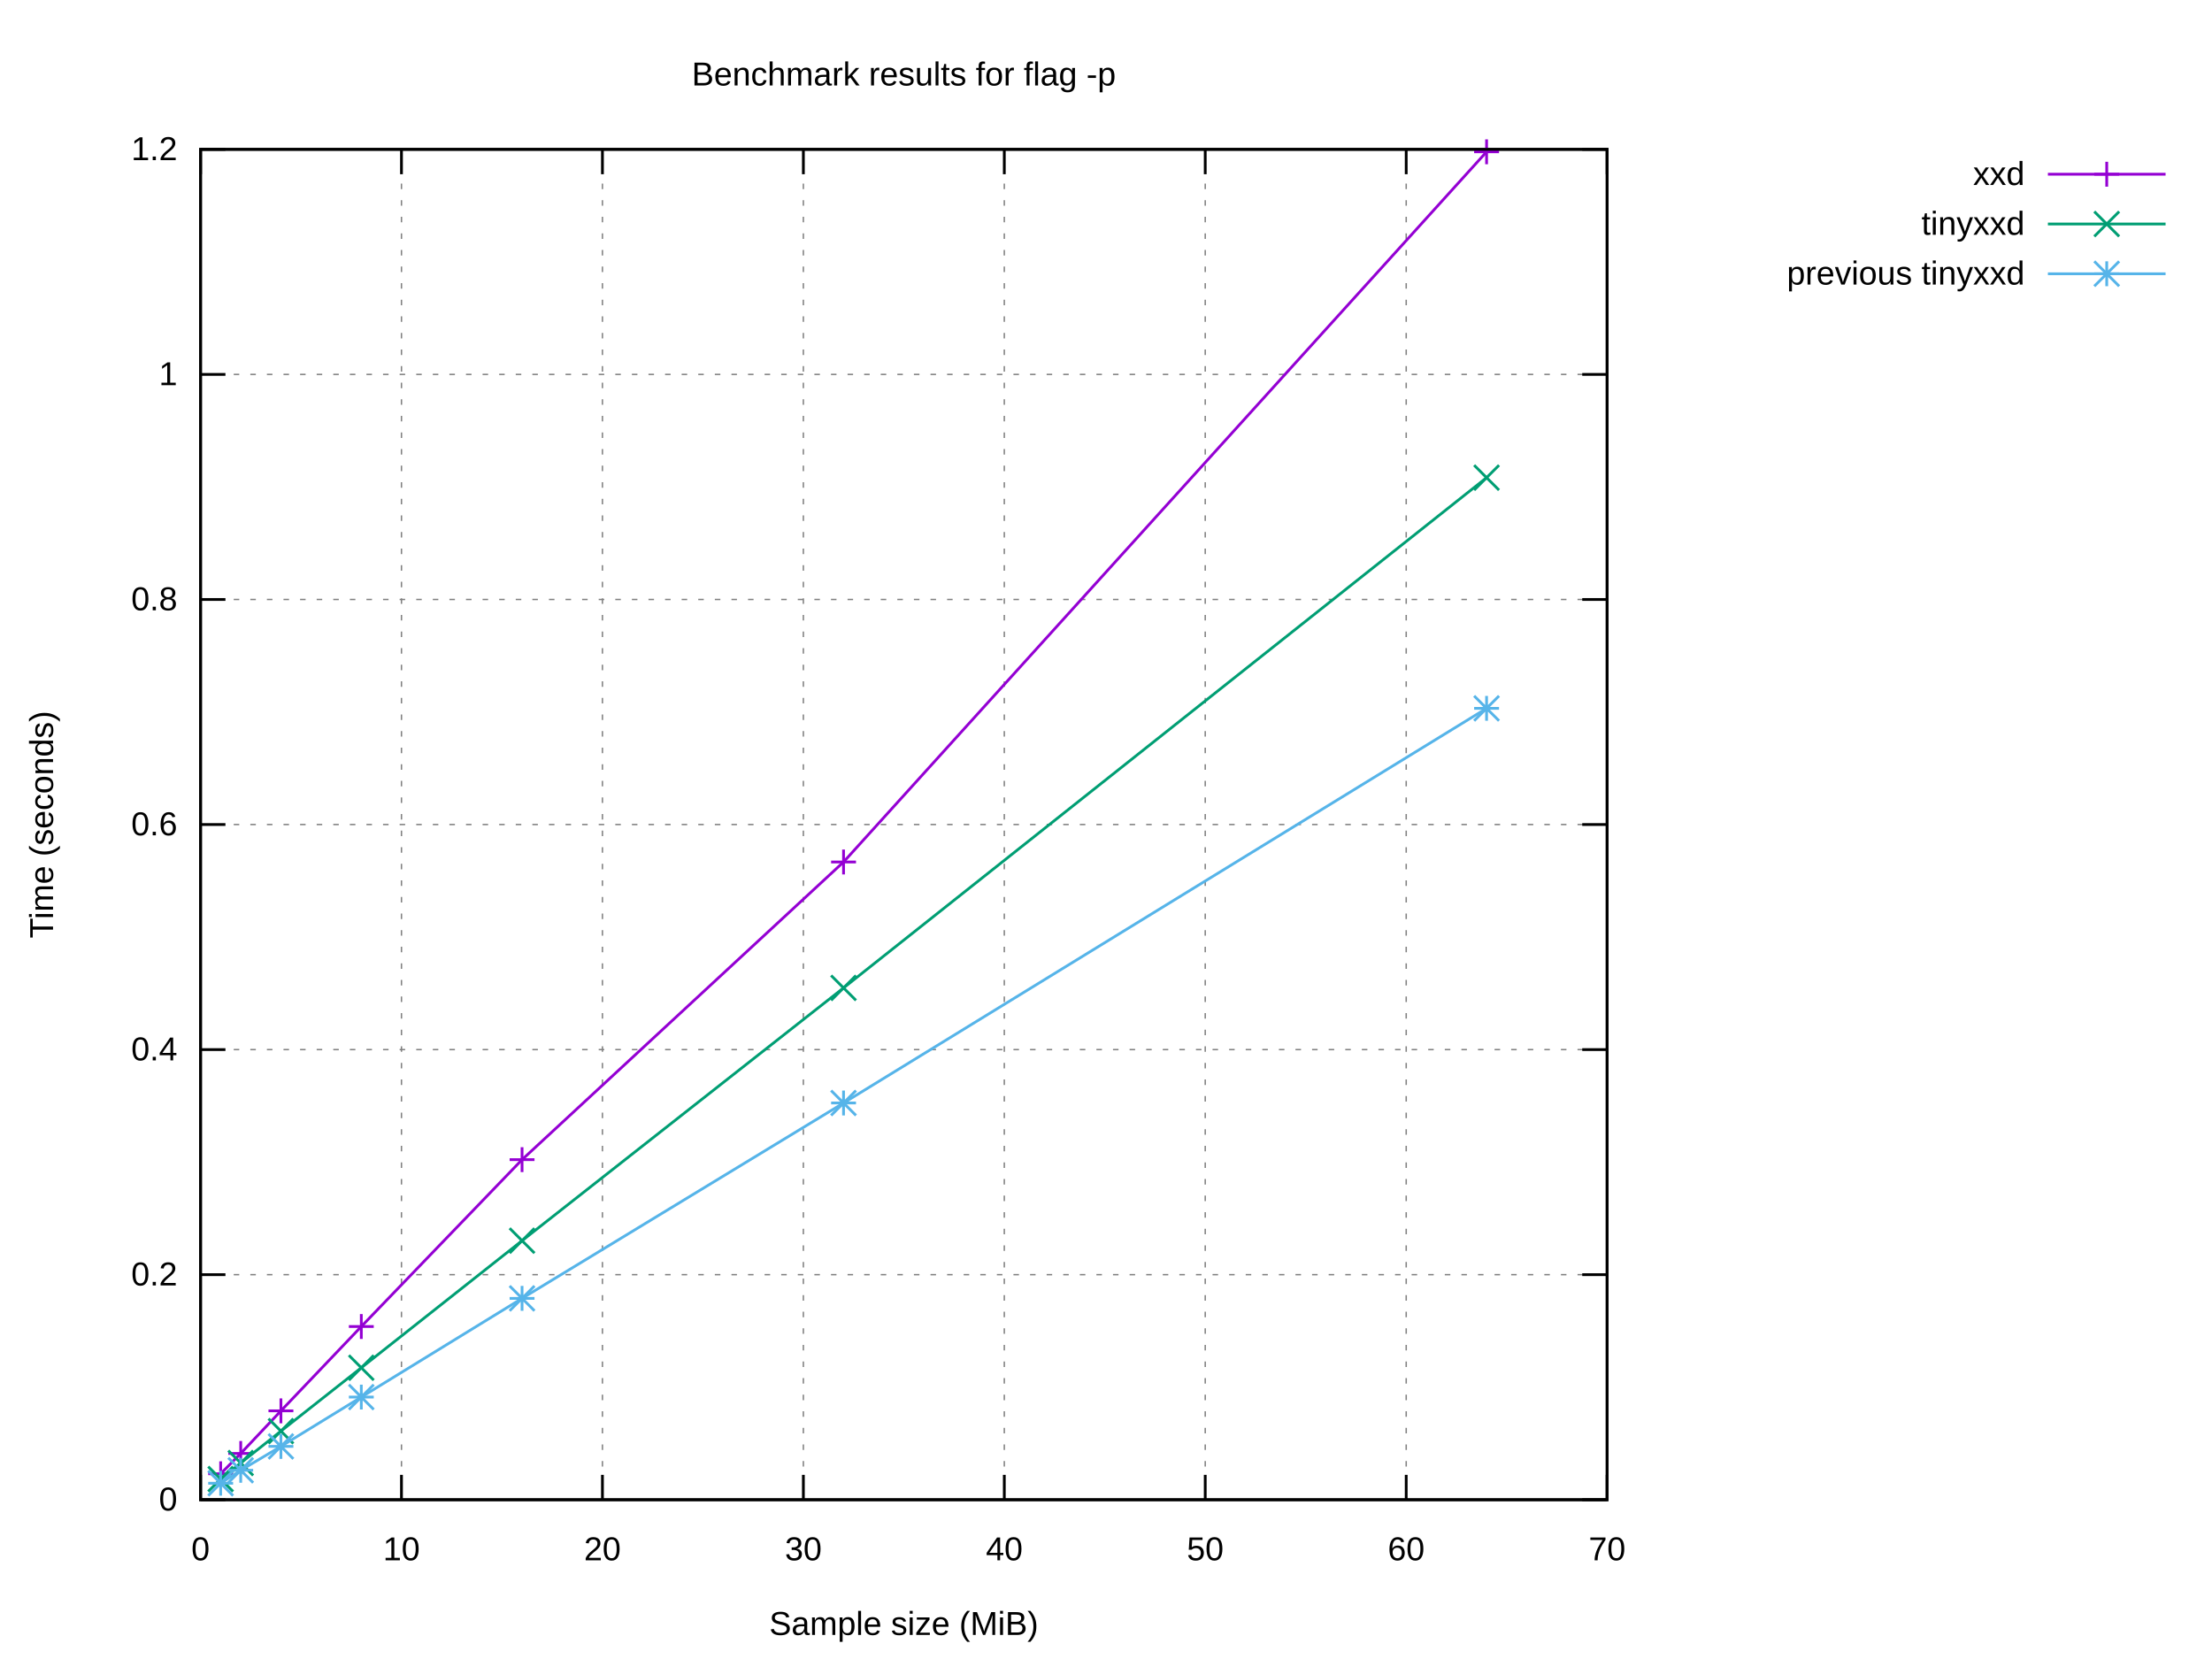
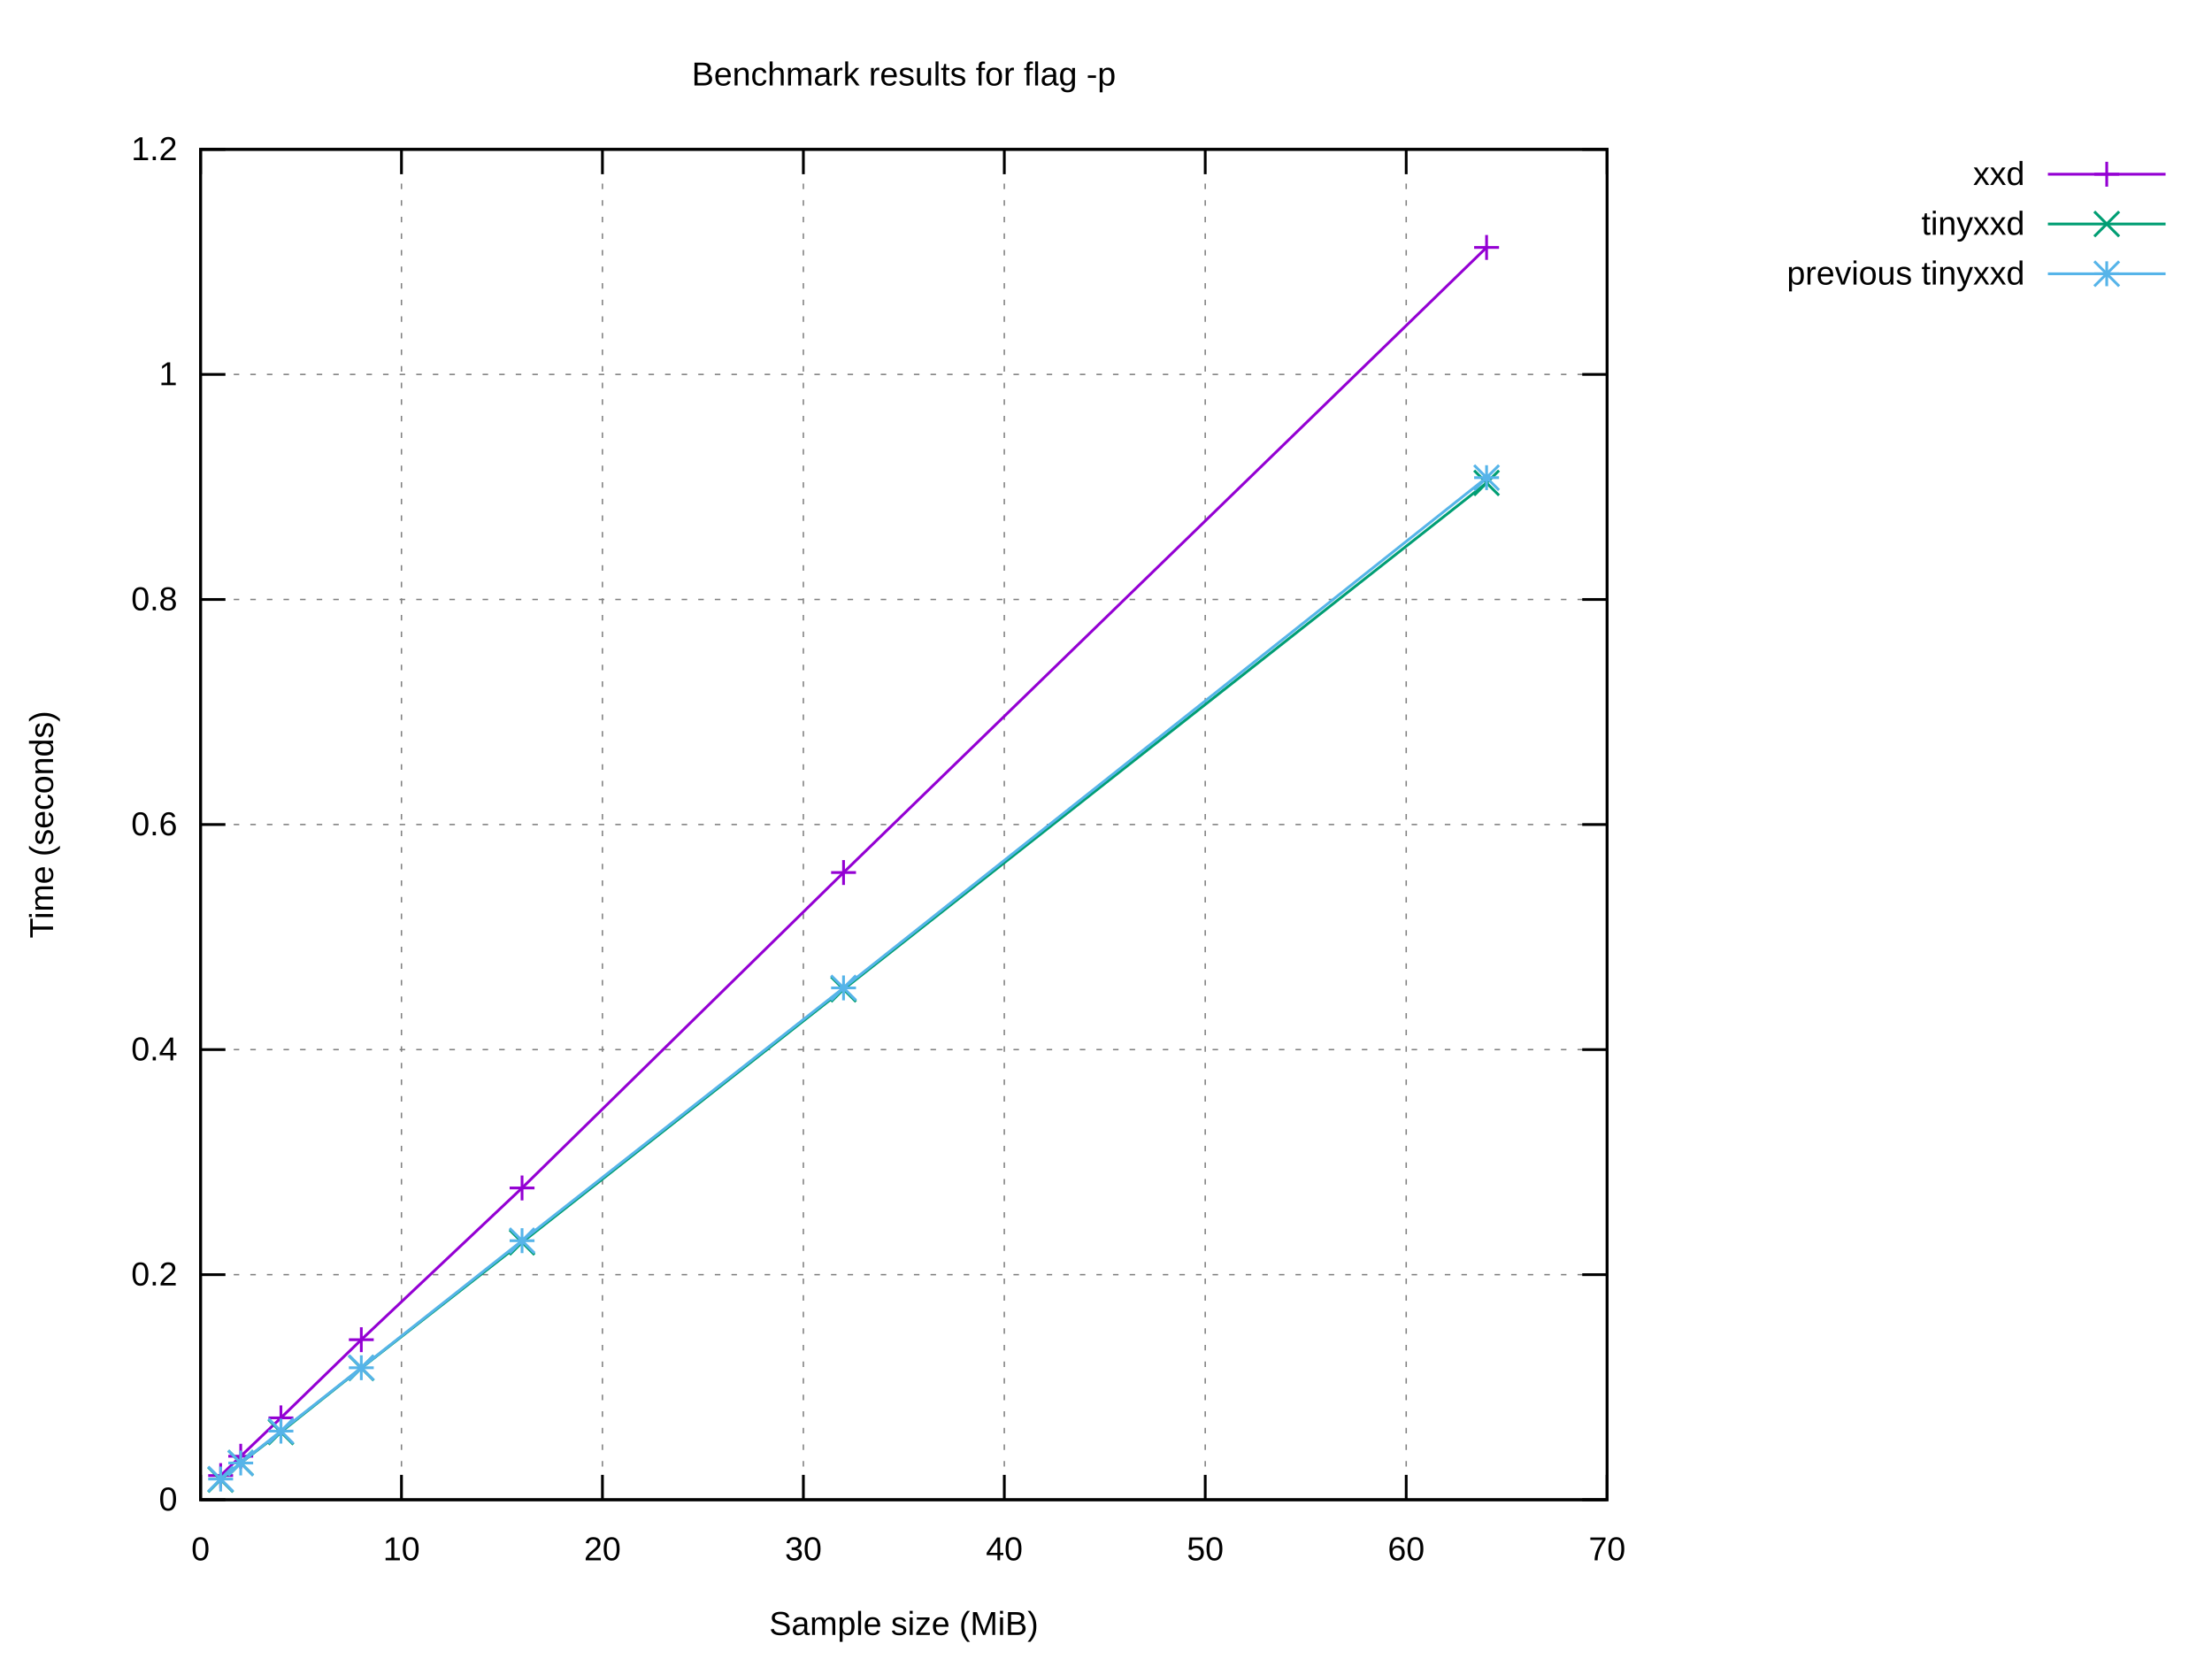
<svg xmlns="http://www.w3.org/2000/svg" xmlns:xlink="http://www.w3.org/1999/xlink" width="800" height="600" viewBox="0 0 800 600">
  <g id="gnuplot_canvas">
    <rect x="0" y="0" width="800" height="600" fill="#ffffff" />
    <defs>
      <circle id="gpDot" r="0.5" stroke-width="0.5" stroke="currentColor" />
      <path id="gpPt0" stroke-width="0.222" stroke="currentColor" d="M-1,0 h2 M0,-1 v2" />
      <path id="gpPt1" stroke-width="0.222" stroke="currentColor" d="M-1,-1 L1,1 M1,-1 L-1,1" />
      <path id="gpPt2" stroke-width="0.222" stroke="currentColor" d="M-1,0 L1,0 M0,-1 L0,1 M-1,-1 L1,1 M-1,1 L1,-1" />
      <rect id="gpPt3" stroke-width="0.222" stroke="currentColor" x="-1" y="-1" width="2" height="2" />
      <rect id="gpPt4" stroke-width="0.222" stroke="currentColor" fill="currentColor" x="-1" y="-1" width="2" height="2" />
      <circle id="gpPt5" stroke-width="0.222" stroke="currentColor" cx="0" cy="0" r="1" />
      <use xlink:href="#gpPt5" id="gpPt6" fill="currentColor" stroke="none" />
      <path id="gpPt7" stroke-width="0.222" stroke="currentColor" d="M0,-1.33 L-1.33,0.67 L1.33,0.67 z" />
      <use xlink:href="#gpPt7" id="gpPt8" fill="currentColor" stroke="none" />
      <use xlink:href="#gpPt7" id="gpPt9" stroke="currentColor" transform="rotate(180)" />
      <use xlink:href="#gpPt9" id="gpPt10" fill="currentColor" stroke="none" />
      <use xlink:href="#gpPt3" id="gpPt11" stroke="currentColor" transform="rotate(45)" />
      <use xlink:href="#gpPt11" id="gpPt12" fill="currentColor" stroke="none" />
      <path id="gpPt13" stroke-width="0.222" stroke="currentColor" d="M0,1.330 L1.265,0.411 L0.782,-1.067 L-0.782,-1.076 L-1.265,0.411 z" />
      <use xlink:href="#gpPt13" id="gpPt14" fill="currentColor" stroke="none" />
      <filter id="textbox" filterUnits="objectBoundingBox" x="0" y="0" height="1" width="1">
        <feFlood flood-color="#FFFFFF" flood-opacity="1" result="bgnd" />
        <feComposite in="SourceGraphic" in2="bgnd" operator="atop" />
      </filter>
      <filter id="greybox" filterUnits="objectBoundingBox" x="0" y="0" height="1" width="1">
        <feFlood flood-color="lightgrey" flood-opacity="1" result="grey" />
        <feComposite in="SourceGraphic" in2="grey" operator="atop" />
      </filter>
    </defs>
    <g fill="none" color="#FFFFFF" stroke="currentColor" stroke-width="1.00" stroke-linecap="butt" stroke-linejoin="miter">
</g>
    <g fill="none" color="black" stroke="currentColor" stroke-width="1.00" stroke-linecap="butt" stroke-linejoin="miter">
</g>
    <g fill="none" color="black" stroke="black" stroke-width="0.50" stroke-linecap="butt" stroke-linejoin="miter">
</g>
    <g fill="none" color="gray" stroke="currentColor" stroke-width="0.50" stroke-linecap="butt" stroke-linejoin="miter">
      <path stroke="gray" stroke-dasharray="2,4" class="gridline" d="M72.53,542.40 L581.24,542.40  " />
    </g>
    <g fill="none" color="gray" stroke="gray" stroke-width="1.00" stroke-linecap="butt" stroke-linejoin="miter">
</g>
    <g fill="none" color="black" stroke="currentColor" stroke-width="1.00" stroke-linecap="butt" stroke-linejoin="miter">
      <path stroke="black" d="M72.53,542.40 L81.53,542.40 M581.24,542.40 L572.24,542.40  " />
      <g transform="translate(64.14,546.30)" stroke="none" fill="black" font-family="Arial" font-size="12.00" text-anchor="end">
        <text>
          <tspan font-family="Arial"> 0</tspan>
        </text>
      </g>
    </g>
    <g fill="none" color="black" stroke="currentColor" stroke-width="1.00" stroke-linecap="butt" stroke-linejoin="miter">
</g>
    <g fill="none" color="black" stroke="black" stroke-width="0.50" stroke-linecap="butt" stroke-linejoin="miter">
</g>
    <g fill="none" color="gray" stroke="currentColor" stroke-width="0.50" stroke-linecap="butt" stroke-linejoin="miter">
      <path stroke="gray" stroke-dasharray="2,4" class="gridline" d="M72.53,461.00 L581.24,461.00  " />
    </g>
    <g fill="none" color="gray" stroke="gray" stroke-width="1.00" stroke-linecap="butt" stroke-linejoin="miter">
</g>
    <g fill="none" color="black" stroke="currentColor" stroke-width="1.00" stroke-linecap="butt" stroke-linejoin="miter">
      <path stroke="black" d="M72.53,461.00 L81.53,461.00 M581.24,461.00 L572.24,461.00  " />
      <g transform="translate(64.14,464.90)" stroke="none" fill="black" font-family="Arial" font-size="12.00" text-anchor="end">
        <text>
          <tspan font-family="Arial"> 0.2</tspan>
        </text>
      </g>
    </g>
    <g fill="none" color="black" stroke="currentColor" stroke-width="1.00" stroke-linecap="butt" stroke-linejoin="miter">
</g>
    <g fill="none" color="black" stroke="black" stroke-width="0.50" stroke-linecap="butt" stroke-linejoin="miter">
</g>
    <g fill="none" color="gray" stroke="currentColor" stroke-width="0.50" stroke-linecap="butt" stroke-linejoin="miter">
      <path stroke="gray" stroke-dasharray="2,4" class="gridline" d="M72.53,379.60 L581.24,379.60  " />
    </g>
    <g fill="none" color="gray" stroke="gray" stroke-width="1.00" stroke-linecap="butt" stroke-linejoin="miter">
</g>
    <g fill="none" color="black" stroke="currentColor" stroke-width="1.00" stroke-linecap="butt" stroke-linejoin="miter">
      <path stroke="black" d="M72.53,379.60 L81.53,379.60 M581.24,379.60 L572.24,379.60  " />
      <g transform="translate(64.14,383.50)" stroke="none" fill="black" font-family="Arial" font-size="12.00" text-anchor="end">
        <text>
          <tspan font-family="Arial"> 0.4</tspan>
        </text>
      </g>
    </g>
    <g fill="none" color="black" stroke="currentColor" stroke-width="1.00" stroke-linecap="butt" stroke-linejoin="miter">
</g>
    <g fill="none" color="black" stroke="black" stroke-width="0.50" stroke-linecap="butt" stroke-linejoin="miter">
</g>
    <g fill="none" color="gray" stroke="currentColor" stroke-width="0.50" stroke-linecap="butt" stroke-linejoin="miter">
      <path stroke="gray" stroke-dasharray="2,4" class="gridline" d="M72.53,298.20 L581.24,298.20  " />
    </g>
    <g fill="none" color="gray" stroke="gray" stroke-width="1.00" stroke-linecap="butt" stroke-linejoin="miter">
</g>
    <g fill="none" color="black" stroke="currentColor" stroke-width="1.00" stroke-linecap="butt" stroke-linejoin="miter">
      <path stroke="black" d="M72.53,298.20 L81.53,298.20 M581.24,298.20 L572.24,298.20  " />
      <g transform="translate(64.14,302.10)" stroke="none" fill="black" font-family="Arial" font-size="12.00" text-anchor="end">
        <text>
          <tspan font-family="Arial"> 0.6</tspan>
        </text>
      </g>
    </g>
    <g fill="none" color="black" stroke="currentColor" stroke-width="1.00" stroke-linecap="butt" stroke-linejoin="miter">
</g>
    <g fill="none" color="black" stroke="black" stroke-width="0.50" stroke-linecap="butt" stroke-linejoin="miter">
</g>
    <g fill="none" color="gray" stroke="currentColor" stroke-width="0.50" stroke-linecap="butt" stroke-linejoin="miter">
      <path stroke="gray" stroke-dasharray="2,4" class="gridline" d="M72.53,216.81 L581.24,216.81  " />
    </g>
    <g fill="none" color="gray" stroke="gray" stroke-width="1.00" stroke-linecap="butt" stroke-linejoin="miter">
</g>
    <g fill="none" color="black" stroke="currentColor" stroke-width="1.00" stroke-linecap="butt" stroke-linejoin="miter">
      <path stroke="black" d="M72.53,216.81 L81.53,216.81 M581.24,216.81 L572.24,216.81  " />
      <g transform="translate(64.14,220.71)" stroke="none" fill="black" font-family="Arial" font-size="12.00" text-anchor="end">
        <text>
          <tspan font-family="Arial"> 0.8</tspan>
        </text>
      </g>
    </g>
    <g fill="none" color="black" stroke="currentColor" stroke-width="1.00" stroke-linecap="butt" stroke-linejoin="miter">
</g>
    <g fill="none" color="black" stroke="black" stroke-width="0.50" stroke-linecap="butt" stroke-linejoin="miter">
</g>
    <g fill="none" color="gray" stroke="currentColor" stroke-width="0.50" stroke-linecap="butt" stroke-linejoin="miter">
      <path stroke="gray" stroke-dasharray="2,4" class="gridline" d="M72.53,135.41 L581.24,135.41  " />
    </g>
    <g fill="none" color="gray" stroke="gray" stroke-width="1.00" stroke-linecap="butt" stroke-linejoin="miter">
</g>
    <g fill="none" color="black" stroke="currentColor" stroke-width="1.00" stroke-linecap="butt" stroke-linejoin="miter">
      <path stroke="black" d="M72.53,135.41 L81.53,135.41 M581.24,135.41 L572.24,135.41  " />
      <g transform="translate(64.14,139.31)" stroke="none" fill="black" font-family="Arial" font-size="12.00" text-anchor="end">
        <text>
          <tspan font-family="Arial"> 1</tspan>
        </text>
      </g>
    </g>
    <g fill="none" color="black" stroke="currentColor" stroke-width="1.00" stroke-linecap="butt" stroke-linejoin="miter">
</g>
    <g fill="none" color="black" stroke="black" stroke-width="0.50" stroke-linecap="butt" stroke-linejoin="miter">
</g>
    <g fill="none" color="gray" stroke="currentColor" stroke-width="0.50" stroke-linecap="butt" stroke-linejoin="miter">
      <path stroke="gray" stroke-dasharray="2,4" class="gridline" d="M72.53,54.01 L581.24,54.01  " />
    </g>
    <g fill="none" color="gray" stroke="gray" stroke-width="1.00" stroke-linecap="butt" stroke-linejoin="miter">
</g>
    <g fill="none" color="black" stroke="currentColor" stroke-width="1.00" stroke-linecap="butt" stroke-linejoin="miter">
      <path stroke="black" d="M72.53,54.01 L81.53,54.01 M581.24,54.01 L572.24,54.01  " />
      <g transform="translate(64.14,57.91)" stroke="none" fill="black" font-family="Arial" font-size="12.00" text-anchor="end">
        <text>
          <tspan font-family="Arial"> 1.2</tspan>
        </text>
      </g>
    </g>
    <g fill="none" color="black" stroke="currentColor" stroke-width="1.00" stroke-linecap="butt" stroke-linejoin="miter">
</g>
    <g fill="none" color="black" stroke="black" stroke-width="0.50" stroke-linecap="butt" stroke-linejoin="miter">
</g>
    <g fill="none" color="gray" stroke="currentColor" stroke-width="0.50" stroke-linecap="butt" stroke-linejoin="miter">
      <path stroke="gray" stroke-dasharray="2,4" class="gridline" d="M72.53,542.40 L72.53,54.01  " />
    </g>
    <g fill="none" color="gray" stroke="gray" stroke-width="1.00" stroke-linecap="butt" stroke-linejoin="miter">
</g>
    <g fill="none" color="black" stroke="currentColor" stroke-width="1.00" stroke-linecap="butt" stroke-linejoin="miter">
      <path stroke="black" d="M72.53,542.40 L72.53,533.40 M72.53,54.01 L72.53,63.01  " />
      <g transform="translate(72.53,564.30)" stroke="none" fill="black" font-family="Arial" font-size="12.00" text-anchor="middle">
        <text>
          <tspan font-family="Arial"> 0</tspan>
        </text>
      </g>
    </g>
    <g fill="none" color="black" stroke="currentColor" stroke-width="1.00" stroke-linecap="butt" stroke-linejoin="miter">
</g>
    <g fill="none" color="black" stroke="black" stroke-width="0.50" stroke-linecap="butt" stroke-linejoin="miter">
</g>
    <g fill="none" color="gray" stroke="currentColor" stroke-width="0.50" stroke-linecap="butt" stroke-linejoin="miter">
      <path stroke="gray" stroke-dasharray="2,4" class="gridline" d="M145.20,542.40 L145.20,54.01  " />
    </g>
    <g fill="none" color="gray" stroke="gray" stroke-width="1.00" stroke-linecap="butt" stroke-linejoin="miter">
</g>
    <g fill="none" color="black" stroke="currentColor" stroke-width="1.00" stroke-linecap="butt" stroke-linejoin="miter">
      <path stroke="black" d="M145.20,542.40 L145.20,533.40 M145.20,54.01 L145.20,63.01  " />
      <g transform="translate(145.20,564.30)" stroke="none" fill="black" font-family="Arial" font-size="12.00" text-anchor="middle">
        <text>
          <tspan font-family="Arial"> 10</tspan>
        </text>
      </g>
    </g>
    <g fill="none" color="black" stroke="currentColor" stroke-width="1.00" stroke-linecap="butt" stroke-linejoin="miter">
</g>
    <g fill="none" color="black" stroke="black" stroke-width="0.50" stroke-linecap="butt" stroke-linejoin="miter">
</g>
    <g fill="none" color="gray" stroke="currentColor" stroke-width="0.50" stroke-linecap="butt" stroke-linejoin="miter">
      <path stroke="gray" stroke-dasharray="2,4" class="gridline" d="M217.88,542.40 L217.88,54.01  " />
    </g>
    <g fill="none" color="gray" stroke="gray" stroke-width="1.00" stroke-linecap="butt" stroke-linejoin="miter">
</g>
    <g fill="none" color="black" stroke="currentColor" stroke-width="1.00" stroke-linecap="butt" stroke-linejoin="miter">
      <path stroke="black" d="M217.88,542.40 L217.88,533.40 M217.88,54.01 L217.88,63.01  " />
      <g transform="translate(217.88,564.30)" stroke="none" fill="black" font-family="Arial" font-size="12.00" text-anchor="middle">
        <text>
          <tspan font-family="Arial"> 20</tspan>
        </text>
      </g>
    </g>
    <g fill="none" color="black" stroke="currentColor" stroke-width="1.00" stroke-linecap="butt" stroke-linejoin="miter">
</g>
    <g fill="none" color="black" stroke="black" stroke-width="0.50" stroke-linecap="butt" stroke-linejoin="miter">
</g>
    <g fill="none" color="gray" stroke="currentColor" stroke-width="0.50" stroke-linecap="butt" stroke-linejoin="miter">
      <path stroke="gray" stroke-dasharray="2,4" class="gridline" d="M290.55,542.40 L290.55,54.01  " />
    </g>
    <g fill="none" color="gray" stroke="gray" stroke-width="1.00" stroke-linecap="butt" stroke-linejoin="miter">
</g>
    <g fill="none" color="black" stroke="currentColor" stroke-width="1.00" stroke-linecap="butt" stroke-linejoin="miter">
      <path stroke="black" d="M290.55,542.40 L290.55,533.40 M290.55,54.01 L290.55,63.01  " />
      <g transform="translate(290.55,564.30)" stroke="none" fill="black" font-family="Arial" font-size="12.00" text-anchor="middle">
        <text>
          <tspan font-family="Arial"> 30</tspan>
        </text>
      </g>
    </g>
    <g fill="none" color="black" stroke="currentColor" stroke-width="1.00" stroke-linecap="butt" stroke-linejoin="miter">
</g>
    <g fill="none" color="black" stroke="black" stroke-width="0.50" stroke-linecap="butt" stroke-linejoin="miter">
</g>
    <g fill="none" color="gray" stroke="currentColor" stroke-width="0.50" stroke-linecap="butt" stroke-linejoin="miter">
      <path stroke="gray" stroke-dasharray="2,4" class="gridline" d="M363.22,542.40 L363.22,54.01  " />
    </g>
    <g fill="none" color="gray" stroke="gray" stroke-width="1.00" stroke-linecap="butt" stroke-linejoin="miter">
</g>
    <g fill="none" color="black" stroke="currentColor" stroke-width="1.00" stroke-linecap="butt" stroke-linejoin="miter">
      <path stroke="black" d="M363.22,542.40 L363.22,533.40 M363.22,54.01 L363.22,63.01  " />
      <g transform="translate(363.22,564.30)" stroke="none" fill="black" font-family="Arial" font-size="12.00" text-anchor="middle">
        <text>
          <tspan font-family="Arial"> 40</tspan>
        </text>
      </g>
    </g>
    <g fill="none" color="black" stroke="currentColor" stroke-width="1.00" stroke-linecap="butt" stroke-linejoin="miter">
</g>
    <g fill="none" color="black" stroke="black" stroke-width="0.50" stroke-linecap="butt" stroke-linejoin="miter">
</g>
    <g fill="none" color="gray" stroke="currentColor" stroke-width="0.50" stroke-linecap="butt" stroke-linejoin="miter">
      <path stroke="gray" stroke-dasharray="2,4" class="gridline" d="M435.89,542.40 L435.89,54.01  " />
    </g>
    <g fill="none" color="gray" stroke="gray" stroke-width="1.00" stroke-linecap="butt" stroke-linejoin="miter">
</g>
    <g fill="none" color="black" stroke="currentColor" stroke-width="1.00" stroke-linecap="butt" stroke-linejoin="miter">
      <path stroke="black" d="M435.89,542.40 L435.89,533.40 M435.89,54.01 L435.89,63.01  " />
      <g transform="translate(435.89,564.30)" stroke="none" fill="black" font-family="Arial" font-size="12.00" text-anchor="middle">
        <text>
          <tspan font-family="Arial"> 50</tspan>
        </text>
      </g>
    </g>
    <g fill="none" color="black" stroke="currentColor" stroke-width="1.00" stroke-linecap="butt" stroke-linejoin="miter">
</g>
    <g fill="none" color="black" stroke="black" stroke-width="0.50" stroke-linecap="butt" stroke-linejoin="miter">
</g>
    <g fill="none" color="gray" stroke="currentColor" stroke-width="0.50" stroke-linecap="butt" stroke-linejoin="miter">
      <path stroke="gray" stroke-dasharray="2,4" class="gridline" d="M508.57,542.40 L508.57,54.01  " />
    </g>
    <g fill="none" color="gray" stroke="gray" stroke-width="1.00" stroke-linecap="butt" stroke-linejoin="miter">
</g>
    <g fill="none" color="black" stroke="currentColor" stroke-width="1.00" stroke-linecap="butt" stroke-linejoin="miter">
      <path stroke="black" d="M508.57,542.40 L508.57,533.40 M508.57,54.01 L508.57,63.01  " />
      <g transform="translate(508.57,564.30)" stroke="none" fill="black" font-family="Arial" font-size="12.00" text-anchor="middle">
        <text>
          <tspan font-family="Arial"> 60</tspan>
        </text>
      </g>
    </g>
    <g fill="none" color="black" stroke="currentColor" stroke-width="1.00" stroke-linecap="butt" stroke-linejoin="miter">
</g>
    <g fill="none" color="black" stroke="black" stroke-width="0.50" stroke-linecap="butt" stroke-linejoin="miter">
</g>
    <g fill="none" color="gray" stroke="currentColor" stroke-width="0.50" stroke-linecap="butt" stroke-linejoin="miter">
      <path stroke="gray" stroke-dasharray="2,4" class="gridline" d="M581.24,542.40 L581.24,54.01  " />
    </g>
    <g fill="none" color="gray" stroke="gray" stroke-width="1.00" stroke-linecap="butt" stroke-linejoin="miter">
</g>
    <g fill="none" color="black" stroke="currentColor" stroke-width="1.00" stroke-linecap="butt" stroke-linejoin="miter">
      <path stroke="black" d="M581.24,542.40 L581.24,533.40 M581.24,54.01 L581.24,63.01  " />
      <g transform="translate(581.24,564.30)" stroke="none" fill="black" font-family="Arial" font-size="12.00" text-anchor="middle">
        <text>
          <tspan font-family="Arial"> 70</tspan>
        </text>
      </g>
    </g>
    <g fill="none" color="black" stroke="currentColor" stroke-width="1.00" stroke-linecap="butt" stroke-linejoin="miter">
</g>
    <g fill="none" color="black" stroke="currentColor" stroke-width="1.00" stroke-linecap="butt" stroke-linejoin="miter">
      <path stroke="black" d="M72.53,54.01 L72.53,542.40 L581.24,542.40 L581.24,54.01 L72.53,54.01 Z  " />
    </g>
    <g fill="none" color="black" stroke="currentColor" stroke-width="1.00" stroke-linecap="butt" stroke-linejoin="miter">
</g>
    <g id="gnuplot_plot_1">
      <g fill="none" color="black" stroke="currentColor" stroke-width="1.00" stroke-linecap="butt" stroke-linejoin="miter">
        <g transform="translate(732.26,66.91)" stroke="none" fill="black" font-family="Arial" font-size="12.00" text-anchor="end">
          <text>
            <tspan font-family="Arial">xxd</tspan>
          </text>
        </g>
      </g>
      <g fill="none" color="black" stroke="currentColor" stroke-width="1.00" stroke-linecap="butt" stroke-linejoin="miter">
-         <path stroke="rgb(148,   0, 211)" d="M740.65,63.01 L783.21,63.01 M537.64,54.90 L305.08,311.75 L188.81,419.40 L130.67,479.75 L101.60,510.25 L87.06,525.66   L79.80,533.01  " />
-         <use xlink:href="#gpPt0" transform="translate(537.64,54.90) scale(4.50)" color="rgb(148,   0, 211)" />
-         <use xlink:href="#gpPt0" transform="translate(305.08,311.75) scale(4.50)" color="rgb(148,   0, 211)" />
-         <use xlink:href="#gpPt0" transform="translate(188.81,419.40) scale(4.50)" color="rgb(148,   0, 211)" />
-         <use xlink:href="#gpPt0" transform="translate(130.67,479.75) scale(4.50)" color="rgb(148,   0, 211)" />
-         <use xlink:href="#gpPt0" transform="translate(101.60,510.25) scale(4.50)" color="rgb(148,   0, 211)" />
-         <use xlink:href="#gpPt0" transform="translate(87.06,525.66) scale(4.50)" color="rgb(148,   0, 211)" />
-         <use xlink:href="#gpPt0" transform="translate(79.80,533.01) scale(4.50)" color="rgb(148,   0, 211)" />
+         <path stroke="rgb(148,   0, 211)" d="M740.65,63.01 L783.21,63.01 M537.64,89.49 L305.08,315.56 L188.81,429.64 L130.67,484.52 L101.60,512.79 L87.06,526.67   L79.80,533.66  " />
+         <use xlink:href="#gpPt0" transform="translate(537.64,89.49) scale(4.50)" color="rgb(148,   0, 211)" />
+         <use xlink:href="#gpPt0" transform="translate(305.08,315.56) scale(4.50)" color="rgb(148,   0, 211)" />
+         <use xlink:href="#gpPt0" transform="translate(188.81,429.64) scale(4.50)" color="rgb(148,   0, 211)" />
+         <use xlink:href="#gpPt0" transform="translate(130.67,484.52) scale(4.50)" color="rgb(148,   0, 211)" />
+         <use xlink:href="#gpPt0" transform="translate(101.60,512.79) scale(4.50)" color="rgb(148,   0, 211)" />
+         <use xlink:href="#gpPt0" transform="translate(87.06,526.67) scale(4.50)" color="rgb(148,   0, 211)" />
+         <use xlink:href="#gpPt0" transform="translate(79.80,533.66) scale(4.50)" color="rgb(148,   0, 211)" />
        <use xlink:href="#gpPt0" transform="translate(761.93,63.01) scale(4.50)" color="rgb(148,   0, 211)" />
      </g>
    </g>
    <g id="gnuplot_plot_2">
      <g fill="none" color="black" stroke="currentColor" stroke-width="1.00" stroke-linecap="butt" stroke-linejoin="miter">
        <g transform="translate(732.26,84.91)" stroke="none" fill="black" font-family="Arial" font-size="12.00" text-anchor="end">
          <text>
            <tspan font-family="Arial">tinyxxd</tspan>
          </text>
        </g>
      </g>
      <g fill="none" color="black" stroke="currentColor" stroke-width="1.00" stroke-linecap="butt" stroke-linejoin="miter">
-         <path stroke="rgb(  0, 158, 115)" d="M740.65,81.01 L783.21,81.01 M537.64,172.75 L305.08,357.29 L188.81,448.71 L130.67,494.66 L101.60,517.58 L87.06,529.12   L79.80,534.92  " />
-         <use xlink:href="#gpPt1" transform="translate(537.64,172.75) scale(4.50)" color="rgb(  0, 158, 115)" />
-         <use xlink:href="#gpPt1" transform="translate(305.08,357.29) scale(4.50)" color="rgb(  0, 158, 115)" />
-         <use xlink:href="#gpPt1" transform="translate(188.81,448.71) scale(4.50)" color="rgb(  0, 158, 115)" />
-         <use xlink:href="#gpPt1" transform="translate(130.67,494.66) scale(4.50)" color="rgb(  0, 158, 115)" />
-         <use xlink:href="#gpPt1" transform="translate(101.60,517.58) scale(4.50)" color="rgb(  0, 158, 115)" />
-         <use xlink:href="#gpPt1" transform="translate(87.06,529.12) scale(4.50)" color="rgb(  0, 158, 115)" />
-         <use xlink:href="#gpPt1" transform="translate(79.80,534.92) scale(4.50)" color="rgb(  0, 158, 115)" />
+         <path stroke="rgb(  0, 158, 115)" d="M740.65,81.01 L783.21,81.01 M537.64,174.66 L305.08,357.80 L188.81,449.31 L130.67,494.76 L101.60,517.92 L87.06,529.11   L79.80,535.13  " />
+         <use xlink:href="#gpPt1" transform="translate(537.64,174.66) scale(4.50)" color="rgb(  0, 158, 115)" />
+         <use xlink:href="#gpPt1" transform="translate(305.08,357.80) scale(4.50)" color="rgb(  0, 158, 115)" />
+         <use xlink:href="#gpPt1" transform="translate(188.81,449.31) scale(4.50)" color="rgb(  0, 158, 115)" />
+         <use xlink:href="#gpPt1" transform="translate(130.67,494.76) scale(4.50)" color="rgb(  0, 158, 115)" />
+         <use xlink:href="#gpPt1" transform="translate(101.60,517.92) scale(4.50)" color="rgb(  0, 158, 115)" />
+         <use xlink:href="#gpPt1" transform="translate(87.06,529.11) scale(4.50)" color="rgb(  0, 158, 115)" />
+         <use xlink:href="#gpPt1" transform="translate(79.80,535.13) scale(4.50)" color="rgb(  0, 158, 115)" />
        <use xlink:href="#gpPt1" transform="translate(761.93,81.01) scale(4.50)" color="rgb(  0, 158, 115)" />
      </g>
    </g>
    <g id="gnuplot_plot_3">
      <g fill="none" color="black" stroke="currentColor" stroke-width="1.00" stroke-linecap="butt" stroke-linejoin="miter">
        <g transform="translate(732.26,102.91)" stroke="none" fill="black" font-family="Arial" font-size="12.00" text-anchor="end">
          <text>
            <tspan font-family="Arial">previous tinyxxd</tspan>
          </text>
        </g>
      </g>
      <g fill="none" color="black" stroke="currentColor" stroke-width="1.00" stroke-linecap="butt" stroke-linejoin="miter">
-         <path stroke="rgb( 86, 180, 233)" d="M740.65,99.01 L783.21,99.01 M537.64,256.18 L305.08,398.91 L188.81,469.57 L130.67,505.27 L101.60,523.11 L87.06,531.75   L79.80,536.43  " />
-         <use xlink:href="#gpPt2" transform="translate(537.64,256.18) scale(4.50)" color="rgb( 86, 180, 233)" />
-         <use xlink:href="#gpPt2" transform="translate(305.08,398.91) scale(4.50)" color="rgb( 86, 180, 233)" />
-         <use xlink:href="#gpPt2" transform="translate(188.81,469.57) scale(4.50)" color="rgb( 86, 180, 233)" />
-         <use xlink:href="#gpPt2" transform="translate(130.67,505.27) scale(4.50)" color="rgb( 86, 180, 233)" />
-         <use xlink:href="#gpPt2" transform="translate(101.60,523.11) scale(4.50)" color="rgb( 86, 180, 233)" />
-         <use xlink:href="#gpPt2" transform="translate(87.06,531.75) scale(4.50)" color="rgb( 86, 180, 233)" />
-         <use xlink:href="#gpPt2" transform="translate(79.80,536.43) scale(4.50)" color="rgb( 86, 180, 233)" />
+         <path stroke="rgb( 86, 180, 233)" d="M740.65,99.01 L783.21,99.01 M537.64,172.75 L305.08,357.29 L188.81,448.71 L130.67,494.66 L101.60,517.58 L87.06,529.12   L79.80,534.92  " />
+         <use xlink:href="#gpPt2" transform="translate(537.64,172.75) scale(4.50)" color="rgb( 86, 180, 233)" />
+         <use xlink:href="#gpPt2" transform="translate(305.08,357.29) scale(4.50)" color="rgb( 86, 180, 233)" />
+         <use xlink:href="#gpPt2" transform="translate(188.81,448.71) scale(4.50)" color="rgb( 86, 180, 233)" />
+         <use xlink:href="#gpPt2" transform="translate(130.67,494.66) scale(4.50)" color="rgb( 86, 180, 233)" />
+         <use xlink:href="#gpPt2" transform="translate(101.60,517.58) scale(4.50)" color="rgb( 86, 180, 233)" />
+         <use xlink:href="#gpPt2" transform="translate(87.06,529.12) scale(4.50)" color="rgb( 86, 180, 233)" />
+         <use xlink:href="#gpPt2" transform="translate(79.80,534.92) scale(4.50)" color="rgb( 86, 180, 233)" />
        <use xlink:href="#gpPt2" transform="translate(761.93,99.01) scale(4.50)" color="rgb( 86, 180, 233)" />
      </g>
    </g>
    <g fill="none" color="#FFFFFF" stroke="rgb( 86, 180, 233)" stroke-width="2.00" stroke-linecap="butt" stroke-linejoin="miter">
</g>
    <g fill="none" color="black" stroke="currentColor" stroke-width="2.00" stroke-linecap="butt" stroke-linejoin="miter">
</g>
    <g fill="none" color="black" stroke="black" stroke-width="1.00" stroke-linecap="butt" stroke-linejoin="miter">
</g>
    <g fill="none" color="black" stroke="currentColor" stroke-width="1.00" stroke-linecap="butt" stroke-linejoin="miter">
      <path stroke="black" d="M72.53,54.01 L72.53,542.40 L581.24,542.40 L581.24,54.01 L72.53,54.01 Z  " />
      <g transform="translate(19.18,298.21) rotate(270.00)" stroke="none" fill="black" font-family="Arial" font-size="12.00" text-anchor="middle">
        <text>
          <tspan font-family="Arial">Time (seconds)</tspan>
        </text>
      </g>
    </g>
    <g fill="none" color="black" stroke="currentColor" stroke-width="1.00" stroke-linecap="butt" stroke-linejoin="miter">
      <g transform="translate(326.88,591.30)" stroke="none" fill="black" font-family="Arial" font-size="12.00" text-anchor="middle">
        <text>
          <tspan font-family="Arial">Sample size (MiB)</tspan>
        </text>
      </g>
    </g>
    <g fill="none" color="black" stroke="currentColor" stroke-width="1.00" stroke-linecap="butt" stroke-linejoin="miter">
</g>
    <g fill="none" color="black" stroke="currentColor" stroke-width="1.00" stroke-linecap="butt" stroke-linejoin="miter">
      <g transform="translate(326.88,30.91)" stroke="none" fill="black" font-family="Arial" font-size="12.00" text-anchor="middle">
        <text>
          <tspan font-family="Arial">Benchmark results for flag -p</tspan>
        </text>
      </g>
    </g>
    <g fill="none" color="black" stroke="currentColor" stroke-width="1.00" stroke-linecap="butt" stroke-linejoin="miter">
</g>
  </g>
</svg>
